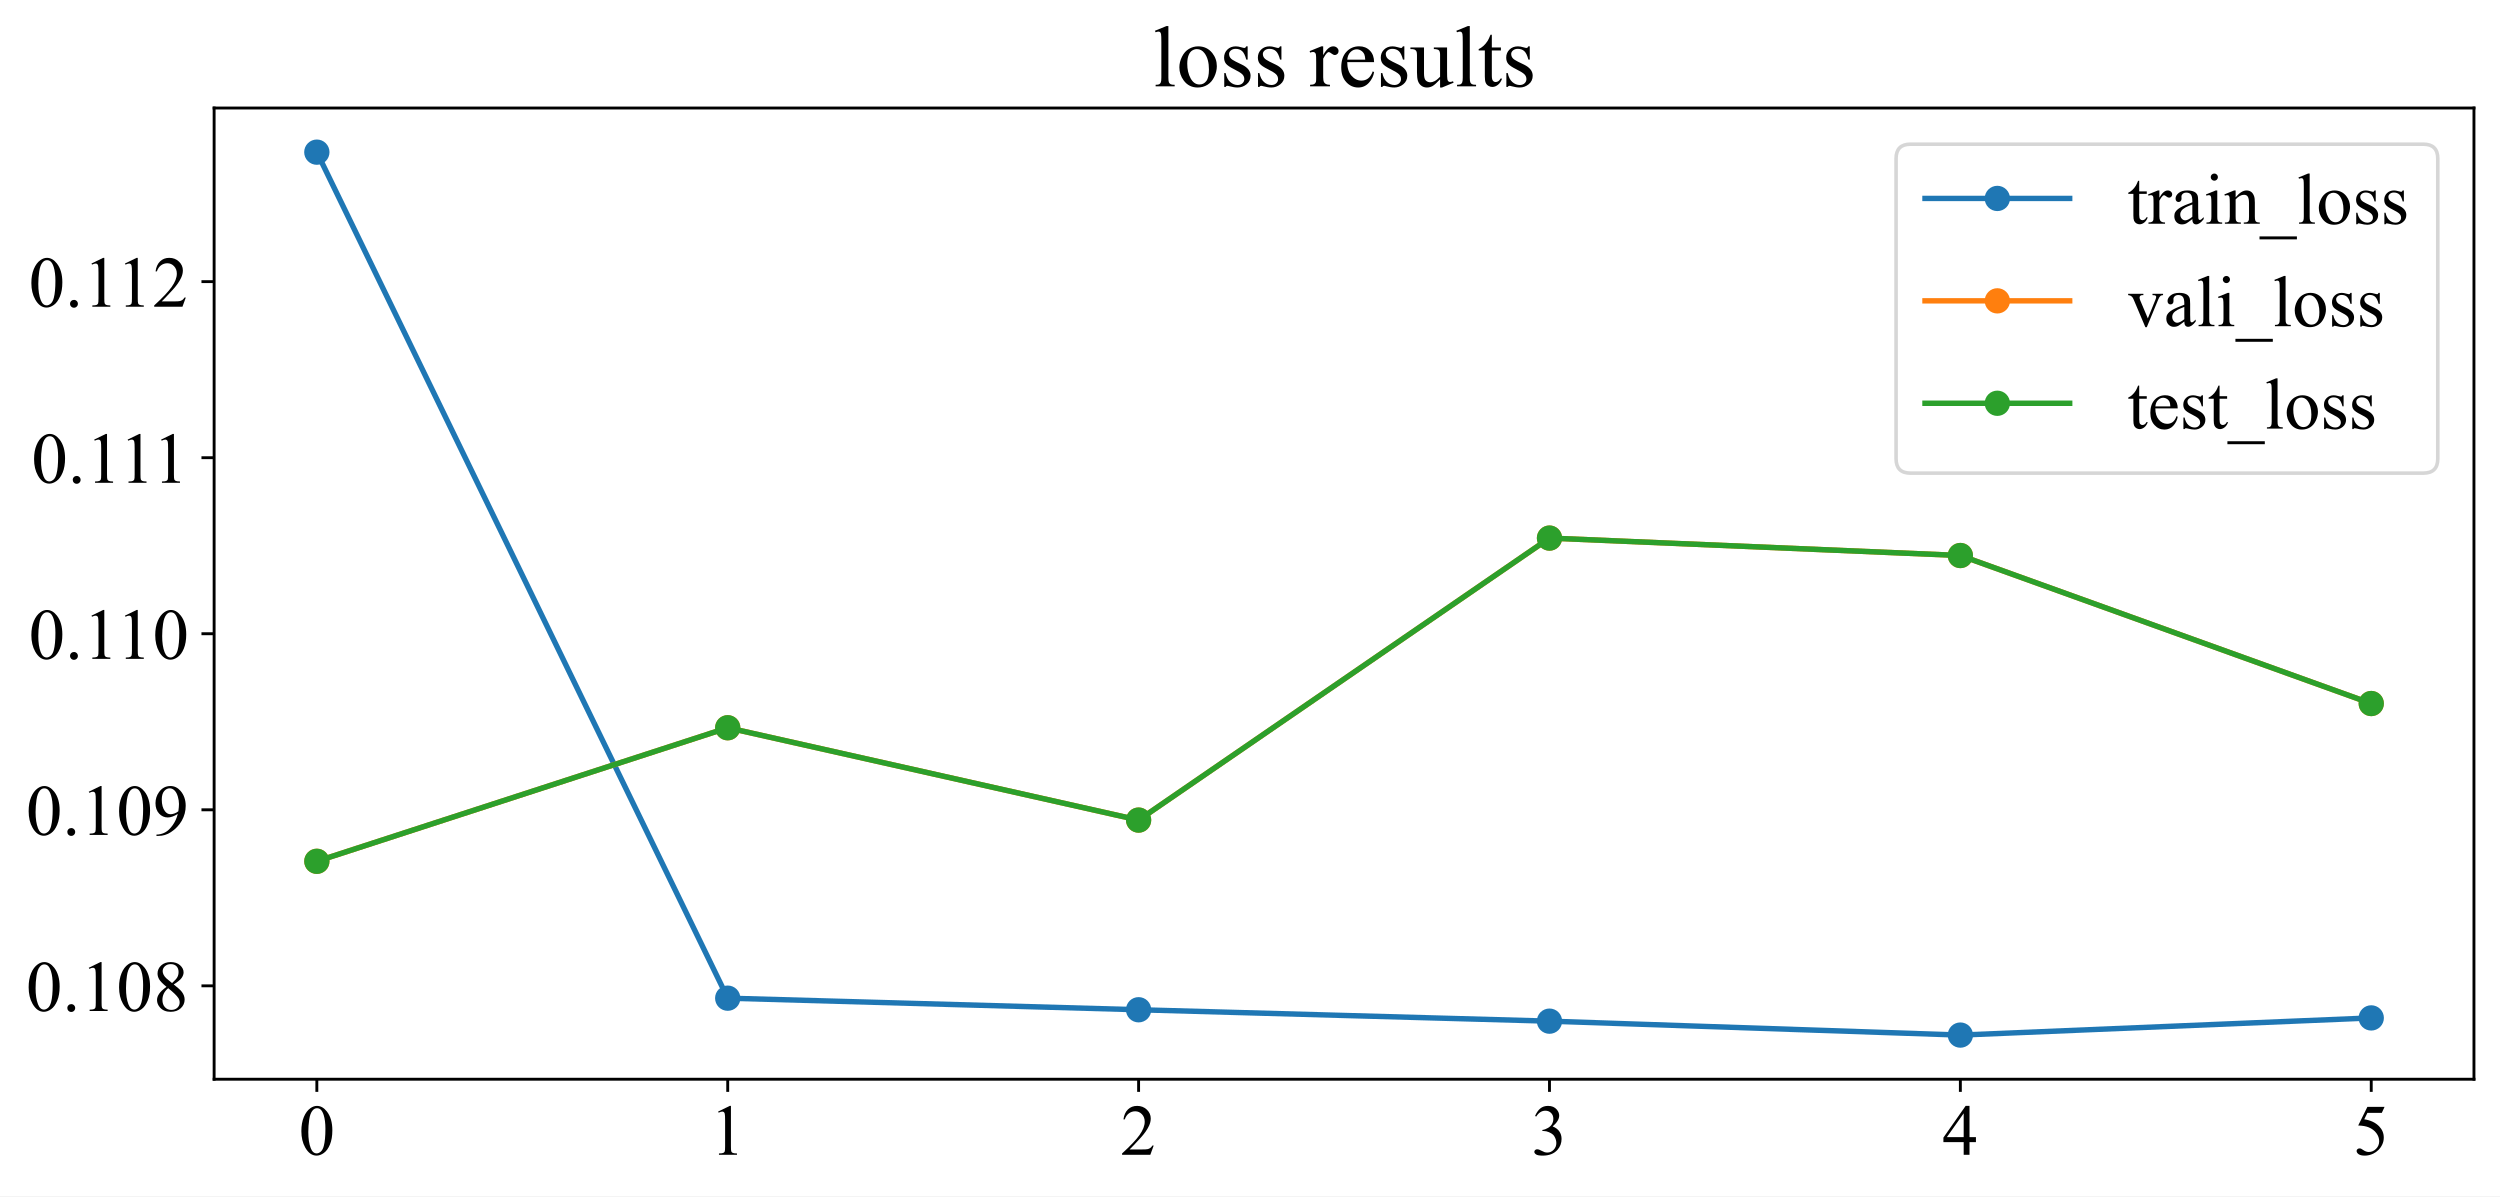
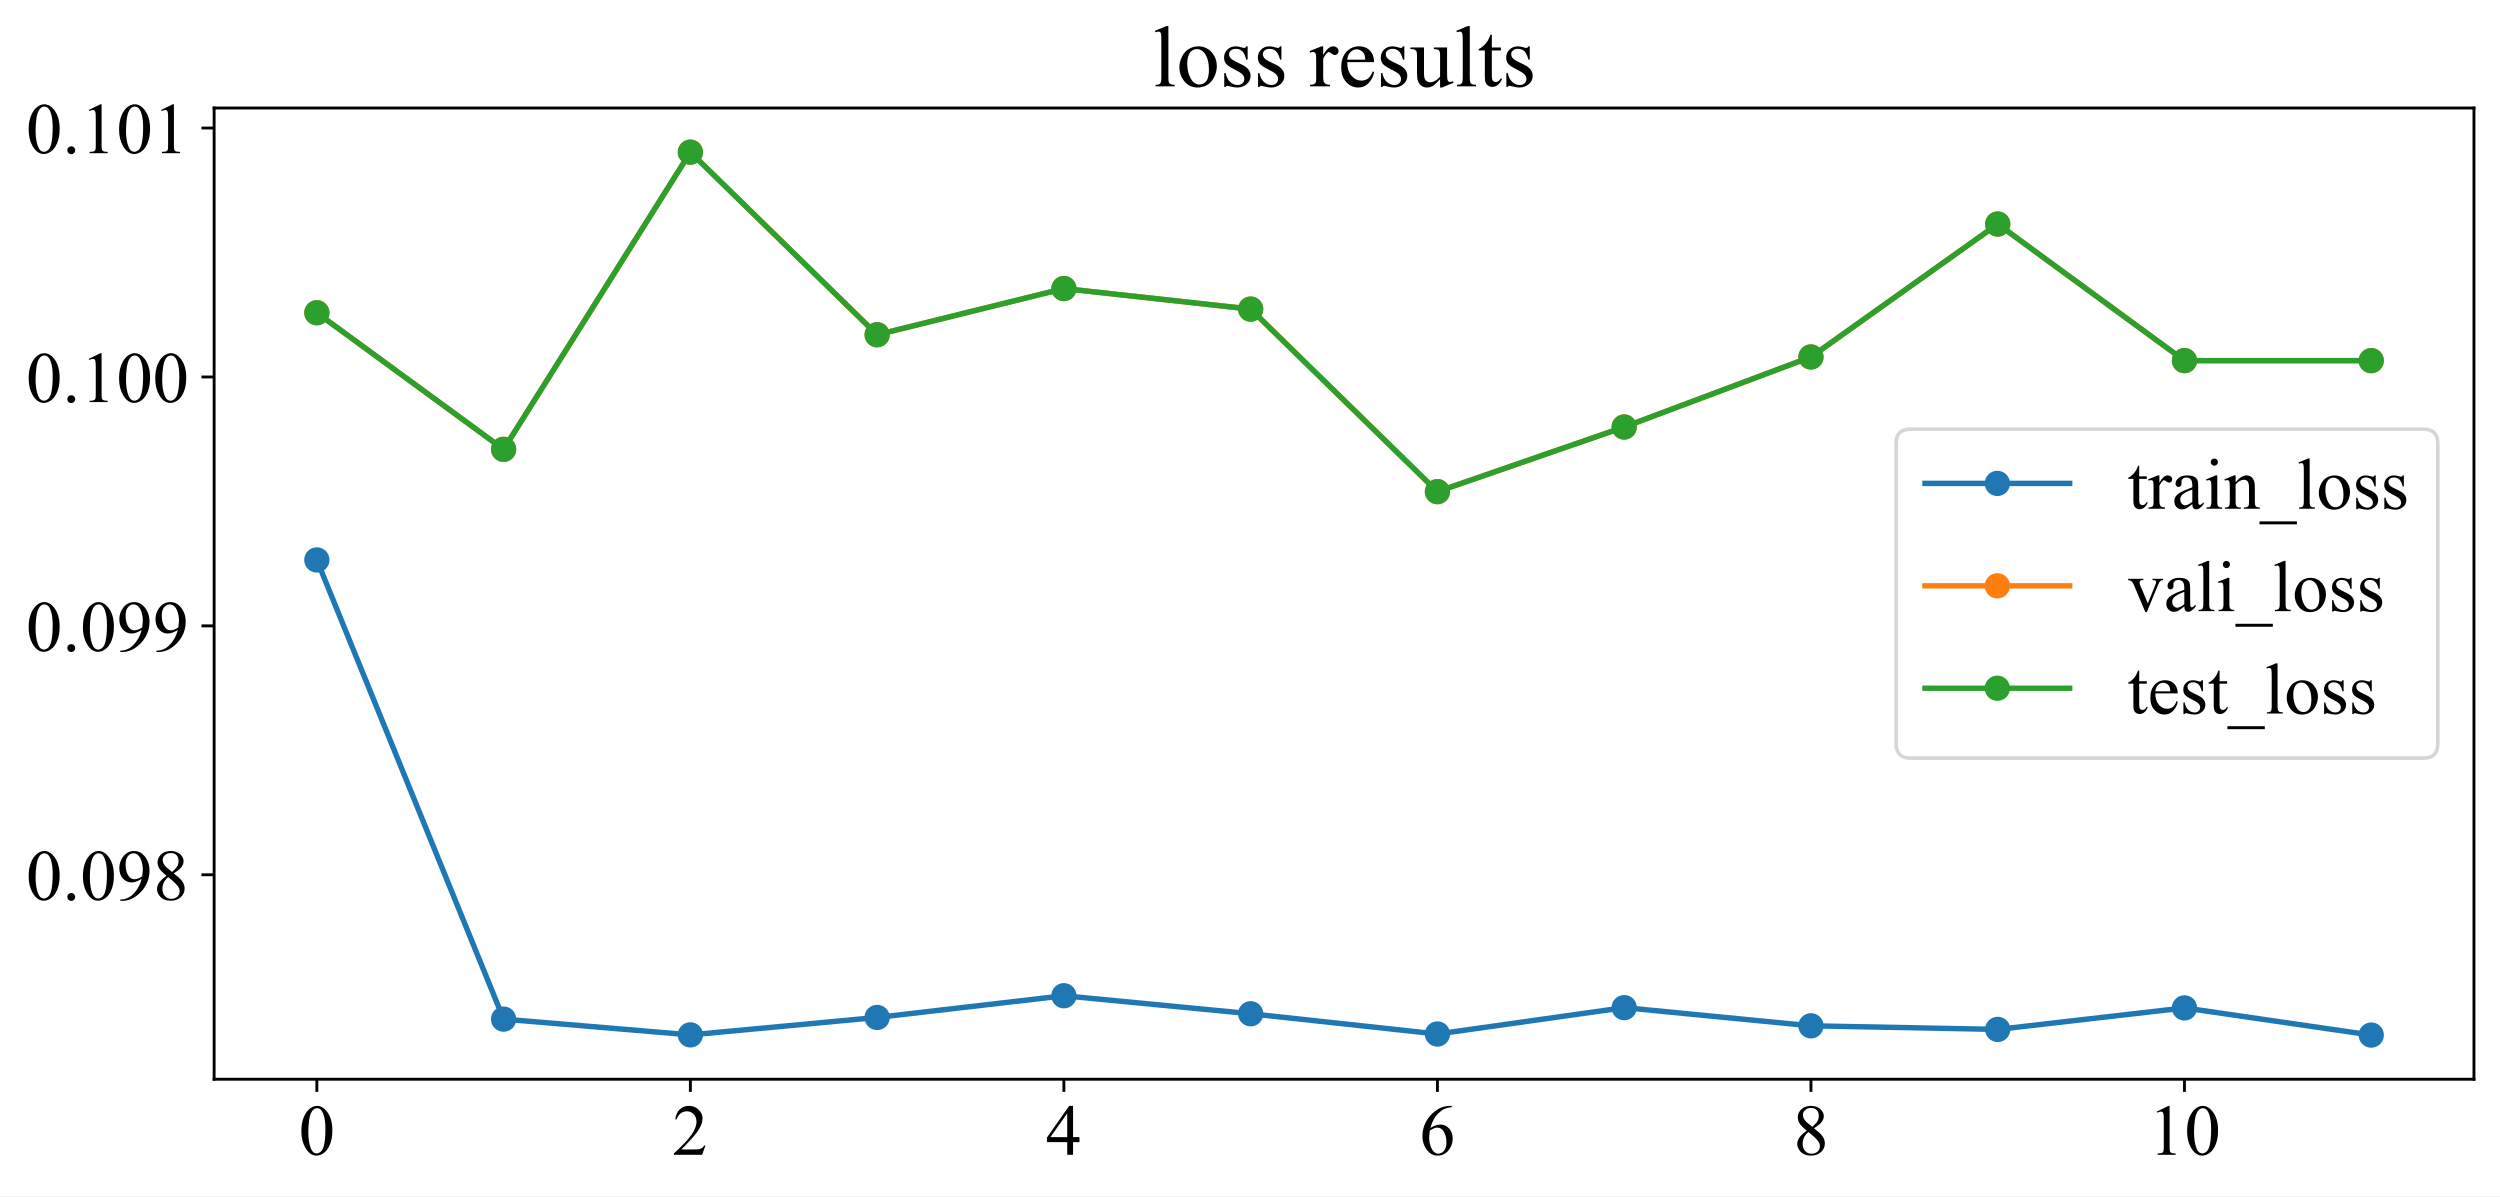
<svg xmlns="http://www.w3.org/2000/svg" xmlns:xlink="http://www.w3.org/1999/xlink" width="691.2pt" height="330.751pt" viewBox="0 0 691.2 330.751" version="1.1">
  <defs>
    <style type="text/css">*{stroke-linejoin: round; stroke-linecap: butt}</style>
  </defs>
  <g id="figure_1">
    <g id="patch_1">
      <path d="M 0 330.751  L 691.2 330.751  L 691.2 0  L 0 0  z " style="fill: #ffffff" />
    </g>
    <g id="axes_1">
      <g id="patch_2">
        <path d="M 59.2 298.385  L 684 298.385  L 684 29.865  L 59.2 29.865  z " style="fill: #ffffff" />
      </g>
      <g id="matplotlib.axis_1">
        <g id="xtick_1">
          <g id="line2d_1">
            <defs>
-               <path id="m9129298f33" d="M 0 0  L 0 3.5  " style="stroke: #000000; stroke-width: 0.8" />
+               <path id="m84cdb82692" d="M 0 0  L 0 3.5  " style="stroke: #000000; stroke-width: 0.8" />
            </defs>
            <g>
-               <use xlink:href="#m9129298f33" x="87.6" y="298.385" style="stroke: #000000; stroke-width: 0.8" />
+               <use xlink:href="#m84cdb82692" x="87.6" y="298.385" style="stroke: #000000; stroke-width: 0.8" />
            </g>
          </g>
          <g id="text_1">
            <g transform="translate(82.6 319.2725) scale(0.2 -0.2)">
              <defs>
                <path id="TimesNewRomanPSMT-30" d="M 231 2094  Q 231 2819 450 3342  Q 669 3866 1031 4122  Q 1313 4325 1613 4325  Q 2100 4325 2488 3828  Q 2972 3213 2972 2159  Q 2972 1422 2759 906  Q 2547 391 2217 158  Q 1888 -75 1581 -75  Q 975 -75 572 641  Q 231 1244 231 2094  z M 844 2016  Q 844 1141 1059 588  Q 1238 122 1591 122  Q 1759 122 1940 273  Q 2122 425 2216 781  Q 2359 1319 2359 2297  Q 2359 3022 2209 3506  Q 2097 3866 1919 4016  Q 1791 4119 1609 4119  Q 1397 4119 1231 3928  Q 1006 3669 925 3112  Q 844 2556 844 2016  z " transform="scale(0.015625)" />
              </defs>
              <use xlink:href="#TimesNewRomanPSMT-30" />
            </g>
          </g>
        </g>
        <g id="xtick_2">
          <g id="line2d_2">
            <g>
-               <use xlink:href="#m9129298f33" x="201.2" y="298.385" style="stroke: #000000; stroke-width: 0.8" />
+               <use xlink:href="#m84cdb82692" x="190.873" y="298.385" style="stroke: #000000; stroke-width: 0.8" />
            </g>
          </g>
          <g id="text_2">
-             <g transform="translate(196.2 319.2725) scale(0.2 -0.2)">
-               <defs>
-                 <path id="TimesNewRomanPSMT-31" d="M 750 3822  L 1781 4325  L 1884 4325  L 1884 747  Q 1884 391 1914 303  Q 1944 216 2037 169  Q 2131 122 2419 116  L 2419 0  L 825 0  L 825 116  Q 1125 122 1212 167  Q 1300 213 1334 289  Q 1369 366 1369 747  L 1369 3034  Q 1369 3497 1338 3628  Q 1316 3728 1258 3775  Q 1200 3822 1119 3822  Q 1003 3822 797 3725  L 750 3822  z " transform="scale(0.015625)" />
-               </defs>
-               <use xlink:href="#TimesNewRomanPSMT-31" />
+             <g transform="translate(185.8727 319.2725) scale(0.2 -0.2)">
+               <defs>
+                 <path id="TimesNewRomanPSMT-32" d="M 2934 816  L 2638 0  L 138 0  L 138 116  Q 1241 1122 1691 1759  Q 2141 2397 2141 2925  Q 2141 3328 1894 3587  Q 1647 3847 1303 3847  Q 991 3847 742 3664  Q 494 3481 375 3128  L 259 3128  Q 338 3706 661 4015  Q 984 4325 1469 4325  Q 1984 4325 2329 3994  Q 2675 3663 2675 3213  Q 2675 2891 2525 2569  Q 2294 2063 1775 1497  Q 997 647 803 472  L 1909 472  Q 2247 472 2383 497  Q 2519 522 2628 598  Q 2738 675 2819 816  L 2934 816  z " transform="scale(0.015625)" />
+               </defs>
+               <use xlink:href="#TimesNewRomanPSMT-32" />
            </g>
          </g>
        </g>
        <g id="xtick_3">
          <g id="line2d_3">
            <g>
-               <use xlink:href="#m9129298f33" x="314.8" y="298.385" style="stroke: #000000; stroke-width: 0.8" />
+               <use xlink:href="#m84cdb82692" x="294.145" y="298.385" style="stroke: #000000; stroke-width: 0.8" />
            </g>
          </g>
          <g id="text_3">
-             <g transform="translate(309.8 319.2725) scale(0.2 -0.2)">
-               <defs>
-                 <path id="TimesNewRomanPSMT-32" d="M 2934 816  L 2638 0  L 138 0  L 138 116  Q 1241 1122 1691 1759  Q 2141 2397 2141 2925  Q 2141 3328 1894 3587  Q 1647 3847 1303 3847  Q 991 3847 742 3664  Q 494 3481 375 3128  L 259 3128  Q 338 3706 661 4015  Q 984 4325 1469 4325  Q 1984 4325 2329 3994  Q 2675 3663 2675 3213  Q 2675 2891 2525 2569  Q 2294 2063 1775 1497  Q 997 647 803 472  L 1909 472  Q 2247 472 2383 497  Q 2519 522 2628 598  Q 2738 675 2819 816  L 2934 816  z " transform="scale(0.015625)" />
-               </defs>
-               <use xlink:href="#TimesNewRomanPSMT-32" />
+             <g transform="translate(289.1455 319.2725) scale(0.2 -0.2)">
+               <defs>
+                 <path id="TimesNewRomanPSMT-34" d="M 2978 1563  L 2978 1119  L 2409 1119  L 2409 0  L 1894 0  L 1894 1119  L 100 1119  L 100 1519  L 2066 4325  L 2409 4325  L 2409 1563  L 2978 1563  z M 1894 1563  L 1894 3666  L 406 1563  L 1894 1563  z " transform="scale(0.015625)" />
+               </defs>
+               <use xlink:href="#TimesNewRomanPSMT-34" />
            </g>
          </g>
        </g>
        <g id="xtick_4">
          <g id="line2d_4">
            <g>
-               <use xlink:href="#m9129298f33" x="428.4" y="298.385" style="stroke: #000000; stroke-width: 0.8" />
+               <use xlink:href="#m84cdb82692" x="397.418" y="298.385" style="stroke: #000000; stroke-width: 0.8" />
            </g>
          </g>
          <g id="text_4">
-             <g transform="translate(423.4 319.2725) scale(0.2 -0.2)">
-               <defs>
-                 <path id="TimesNewRomanPSMT-33" d="M 325 3431  Q 506 3859 782 4092  Q 1059 4325 1472 4325  Q 1981 4325 2253 3994  Q 2459 3747 2459 3466  Q 2459 3003 1878 2509  Q 2269 2356 2469 2072  Q 2669 1788 2669 1403  Q 2669 853 2319 450  Q 1863 -75 997 -75  Q 569 -75 414 31  Q 259 138 259 259  Q 259 350 332 419  Q 406 488 509 488  Q 588 488 669 463  Q 722 447 909 348  Q 1097 250 1169 231  Q 1284 197 1416 197  Q 1734 197 1970 444  Q 2206 691 2206 1028  Q 2206 1275 2097 1509  Q 2016 1684 1919 1775  Q 1784 1900 1550 2001  Q 1316 2103 1072 2103  L 972 2103  L 972 2197  Q 1219 2228 1467 2375  Q 1716 2522 1828 2728  Q 1941 2934 1941 3181  Q 1941 3503 1739 3701  Q 1538 3900 1238 3900  Q 753 3900 428 3381  L 325 3431  z " transform="scale(0.015625)" />
-               </defs>
-               <use xlink:href="#TimesNewRomanPSMT-33" />
+             <g transform="translate(392.4182 319.2725) scale(0.2 -0.2)">
+               <defs>
+                 <path id="TimesNewRomanPSMT-36" d="M 2869 4325  L 2869 4209  Q 2456 4169 2195 4045  Q 1934 3922 1679 3669  Q 1425 3416 1258 3105  Q 1091 2794 978 2366  Q 1428 2675 1881 2675  Q 2316 2675 2634 2325  Q 2953 1975 2953 1425  Q 2953 894 2631 456  Q 2244 -75 1606 -75  Q 1172 -75 869 213  Q 275 772 275 1663  Q 275 2231 503 2743  Q 731 3256 1154 3653  Q 1578 4050 1965 4187  Q 2353 4325 2688 4325  L 2869 4325  z M 925 2138  Q 869 1716 869 1456  Q 869 1156 980 804  Q 1091 453 1309 247  Q 1469 100 1697 100  Q 1969 100 2183 356  Q 2397 613 2397 1088  Q 2397 1622 2184 2012  Q 1972 2403 1581 2403  Q 1463 2403 1327 2353  Q 1191 2303 925 2138  z " transform="scale(0.015625)" />
+               </defs>
+               <use xlink:href="#TimesNewRomanPSMT-36" />
            </g>
          </g>
        </g>
        <g id="xtick_5">
          <g id="line2d_5">
            <g>
-               <use xlink:href="#m9129298f33" x="542" y="298.385" style="stroke: #000000; stroke-width: 0.8" />
+               <use xlink:href="#m84cdb82692" x="500.691" y="298.385" style="stroke: #000000; stroke-width: 0.8" />
            </g>
          </g>
          <g id="text_5">
-             <g transform="translate(537 319.2725) scale(0.2 -0.2)">
-               <defs>
-                 <path id="TimesNewRomanPSMT-34" d="M 2978 1563  L 2978 1119  L 2409 1119  L 2409 0  L 1894 0  L 1894 1119  L 100 1119  L 100 1519  L 2066 4325  L 2409 4325  L 2409 1563  L 2978 1563  z M 1894 1563  L 1894 3666  L 406 1563  L 1894 1563  z " transform="scale(0.015625)" />
-               </defs>
-               <use xlink:href="#TimesNewRomanPSMT-34" />
+             <g transform="translate(495.6909 319.2725) scale(0.2 -0.2)">
+               <defs>
+                 <path id="TimesNewRomanPSMT-38" d="M 1228 2134  Q 725 2547 579 2797  Q 434 3047 434 3316  Q 434 3728 753 4026  Q 1072 4325 1600 4325  Q 2113 4325 2425 4047  Q 2738 3769 2738 3413  Q 2738 3175 2569 2928  Q 2400 2681 1866 2347  Q 2416 1922 2594 1678  Q 2831 1359 2831 1006  Q 2831 559 2490 242  Q 2150 -75 1597 -75  Q 994 -75 656 303  Q 388 606 388 966  Q 388 1247 577 1523  Q 766 1800 1228 2134  z M 1719 2469  Q 2094 2806 2194 3001  Q 2294 3197 2294 3444  Q 2294 3772 2109 3958  Q 1925 4144 1606 4144  Q 1288 4144 1088 3959  Q 888 3775 888 3528  Q 888 3366 970 3203  Q 1053 3041 1206 2894  L 1719 2469  z M 1375 2016  Q 1116 1797 991 1539  Q 866 1281 866 981  Q 866 578 1086 336  Q 1306 94 1647 94  Q 1984 94 2187 284  Q 2391 475 2391 747  Q 2391 972 2272 1150  Q 2050 1481 1375 2016  z " transform="scale(0.015625)" />
+               </defs>
+               <use xlink:href="#TimesNewRomanPSMT-38" />
            </g>
          </g>
        </g>
        <g id="xtick_6">
          <g id="line2d_6">
            <g>
-               <use xlink:href="#m9129298f33" x="655.6" y="298.385" style="stroke: #000000; stroke-width: 0.8" />
+               <use xlink:href="#m84cdb82692" x="603.964" y="298.385" style="stroke: #000000; stroke-width: 0.8" />
            </g>
          </g>
          <g id="text_6">
-             <g transform="translate(650.6 319.2725) scale(0.2 -0.2)">
-               <defs>
-                 <path id="TimesNewRomanPSMT-35" d="M 2778 4238  L 2534 3706  L 1259 3706  L 981 3138  Q 1809 3016 2294 2522  Q 2709 2097 2709 1522  Q 2709 1188 2573 903  Q 2438 619 2231 419  Q 2025 219 1772 97  Q 1413 -75 1034 -75  Q 653 -75 479 54  Q 306 184 306 341  Q 306 428 378 495  Q 450 563 559 563  Q 641 563 702 538  Q 763 513 909 409  Q 1144 247 1384 247  Q 1750 247 2026 523  Q 2303 800 2303 1197  Q 2303 1581 2056 1914  Q 1809 2247 1375 2428  Q 1034 2569 447 2591  L 1259 4238  L 2778 4238  z " transform="scale(0.015625)" />
-               </defs>
-               <use xlink:href="#TimesNewRomanPSMT-35" />
+             <g transform="translate(593.9636 319.2725) scale(0.2 -0.2)">
+               <defs>
+                 <path id="TimesNewRomanPSMT-31" d="M 750 3822  L 1781 4325  L 1884 4325  L 1884 747  Q 1884 391 1914 303  Q 1944 216 2037 169  Q 2131 122 2419 116  L 2419 0  L 825 0  L 825 116  Q 1125 122 1212 167  Q 1300 213 1334 289  Q 1369 366 1369 747  L 1369 3034  Q 1369 3497 1338 3628  Q 1316 3728 1258 3775  Q 1200 3822 1119 3822  Q 1003 3822 797 3725  L 750 3822  z " transform="scale(0.015625)" />
+               </defs>
+               <use xlink:href="#TimesNewRomanPSMT-31" />
+               <use xlink:href="#TimesNewRomanPSMT-30" x="50" />
            </g>
          </g>
        </g>
      </g>
      <g id="matplotlib.axis_2">
        <g id="ytick_1">
          <g id="line2d_7">
            <defs>
-               <path id="m30f2738681" d="M 0 0  L -3.5 0  " style="stroke: #000000; stroke-width: 0.8" />
+               <path id="macc5148a91" d="M 0 0  L -3.5 0  " style="stroke: #000000; stroke-width: 0.8" />
            </defs>
            <g>
-               <use xlink:href="#m30f2738681" x="59.2" y="272.568" style="stroke: #000000; stroke-width: 0.8" />
+               <use xlink:href="#macc5148a91" x="59.2" y="241.856" style="stroke: #000000; stroke-width: 0.8" />
            </g>
          </g>
          <g id="text_7">
-             <g transform="translate(7.2 279.5122) scale(0.2 -0.2)">
+             <g transform="translate(7.2 248.8) scale(0.2 -0.2)">
              <defs>
                <path id="TimesNewRomanPSMT-2e" d="M 800 606  Q 947 606 1047 504  Q 1147 403 1147 259  Q 1147 116 1045 14  Q 944 -88 800 -88  Q 656 -88 554 14  Q 453 116 453 259  Q 453 406 554 506  Q 656 606 800 606  z " transform="scale(0.015625)" />
-                 <path id="TimesNewRomanPSMT-38" d="M 1228 2134  Q 725 2547 579 2797  Q 434 3047 434 3316  Q 434 3728 753 4026  Q 1072 4325 1600 4325  Q 2113 4325 2425 4047  Q 2738 3769 2738 3413  Q 2738 3175 2569 2928  Q 2400 2681 1866 2347  Q 2416 1922 2594 1678  Q 2831 1359 2831 1006  Q 2831 559 2490 242  Q 2150 -75 1597 -75  Q 994 -75 656 303  Q 388 606 388 966  Q 388 1247 577 1523  Q 766 1800 1228 2134  z M 1719 2469  Q 2094 2806 2194 3001  Q 2294 3197 2294 3444  Q 2294 3772 2109 3958  Q 1925 4144 1606 4144  Q 1288 4144 1088 3959  Q 888 3775 888 3528  Q 888 3366 970 3203  Q 1053 3041 1206 2894  L 1719 2469  z M 1375 2016  Q 1116 1797 991 1539  Q 866 1281 866 981  Q 866 578 1086 336  Q 1306 94 1647 94  Q 1984 94 2187 284  Q 2391 475 2391 747  Q 2391 972 2272 1150  Q 2050 1481 1375 2016  z " transform="scale(0.015625)" />
-               </defs>
+                 <path id="TimesNewRomanPSMT-39" d="M 338 -88  L 338 28  Q 744 34 1094 217  Q 1444 400 1770 856  Q 2097 1313 2225 1859  Q 1734 1544 1338 1544  Q 891 1544 572 1889  Q 253 2234 253 2806  Q 253 3363 572 3797  Q 956 4325 1575 4325  Q 2097 4325 2469 3894  Q 2925 3359 2925 2575  Q 2925 1869 2578 1258  Q 2231 647 1613 244  Q 1109 -88 516 -88  L 338 -88  z M 2275 2091  Q 2331 2497 2331 2741  Q 2331 3044 2228 3395  Q 2125 3747 1936 3934  Q 1747 4122 1506 4122  Q 1228 4122 1018 3872  Q 809 3622 809 3128  Q 809 2469 1088 2097  Q 1291 1828 1588 1828  Q 1731 1828 1928 1897  Q 2125 1966 2275 2091  z " transform="scale(0.015625)" />
+               </defs>
+               <use xlink:href="#TimesNewRomanPSMT-30" />
+               <use xlink:href="#TimesNewRomanPSMT-2e" x="50" />
+               <use xlink:href="#TimesNewRomanPSMT-30" x="75" />
+               <use xlink:href="#TimesNewRomanPSMT-39" x="125" />
+               <use xlink:href="#TimesNewRomanPSMT-38" x="175" />
+             </g>
+           </g>
+         </g>
+         <g id="ytick_2">
+           <g id="line2d_8">
+             <g>
+               <use xlink:href="#macc5148a91" x="59.2" y="173.039" style="stroke: #000000; stroke-width: 0.8" />
+             </g>
+           </g>
+           <g id="text_8">
+             <g transform="translate(7.2 179.9826) scale(0.2 -0.2)">
+               <use xlink:href="#TimesNewRomanPSMT-30" />
+               <use xlink:href="#TimesNewRomanPSMT-2e" x="50" />
+               <use xlink:href="#TimesNewRomanPSMT-30" x="75" />
+               <use xlink:href="#TimesNewRomanPSMT-39" x="125" />
+               <use xlink:href="#TimesNewRomanPSMT-39" x="175" />
+             </g>
+           </g>
+         </g>
+         <g id="ytick_3">
+           <g id="line2d_9">
+             <g>
+               <use xlink:href="#macc5148a91" x="59.2" y="104.222" style="stroke: #000000; stroke-width: 0.8" />
+             </g>
+           </g>
+           <g id="text_9">
+             <g transform="translate(7.2 111.1653) scale(0.2 -0.2)">
              <use xlink:href="#TimesNewRomanPSMT-30" />
              <use xlink:href="#TimesNewRomanPSMT-2e" x="50" />
              <use xlink:href="#TimesNewRomanPSMT-31" x="75" />
              <use xlink:href="#TimesNewRomanPSMT-30" x="125" />
-               <use xlink:href="#TimesNewRomanPSMT-38" x="175" />
-             </g>
-           </g>
-         </g>
-         <g id="ytick_2">
-           <g id="line2d_8">
-             <g>
-               <use xlink:href="#m30f2738681" x="59.2" y="223.892" style="stroke: #000000; stroke-width: 0.8" />
-             </g>
-           </g>
-           <g id="text_8">
-             <g transform="translate(7.2 230.8356) scale(0.2 -0.2)">
-               <defs>
-                 <path id="TimesNewRomanPSMT-39" d="M 338 -88  L 338 28  Q 744 34 1094 217  Q 1444 400 1770 856  Q 2097 1313 2225 1859  Q 1734 1544 1338 1544  Q 891 1544 572 1889  Q 253 2234 253 2806  Q 253 3363 572 3797  Q 956 4325 1575 4325  Q 2097 4325 2469 3894  Q 2925 3359 2925 2575  Q 2925 1869 2578 1258  Q 2231 647 1613 244  Q 1109 -88 516 -88  L 338 -88  z M 2275 2091  Q 2331 2497 2331 2741  Q 2331 3044 2228 3395  Q 2125 3747 1936 3934  Q 1747 4122 1506 4122  Q 1228 4122 1018 3872  Q 809 3622 809 3128  Q 809 2469 1088 2097  Q 1291 1828 1588 1828  Q 1731 1828 1928 1897  Q 2125 1966 2275 2091  z " transform="scale(0.015625)" />
-               </defs>
+               <use xlink:href="#TimesNewRomanPSMT-30" x="175" />
+             </g>
+           </g>
+         </g>
+         <g id="ytick_4">
+           <g id="line2d_10">
+             <g>
+               <use xlink:href="#macc5148a91" x="59.2" y="35.404" style="stroke: #000000; stroke-width: 0.8" />
+             </g>
+           </g>
+           <g id="text_10">
+             <g transform="translate(7.2 42.34794) scale(0.2 -0.2)">
              <use xlink:href="#TimesNewRomanPSMT-30" />
              <use xlink:href="#TimesNewRomanPSMT-2e" x="50" />
              <use xlink:href="#TimesNewRomanPSMT-31" x="75" />
              <use xlink:href="#TimesNewRomanPSMT-30" x="125" />
-               <use xlink:href="#TimesNewRomanPSMT-39" x="175" />
-             </g>
-           </g>
-         </g>
-         <g id="ytick_3">
-           <g id="line2d_9">
-             <g>
-               <use xlink:href="#m30f2738681" x="59.2" y="175.215" style="stroke: #000000; stroke-width: 0.8" />
-             </g>
-           </g>
-           <g id="text_9">
-             <g transform="translate(7.95 182.159) scale(0.2 -0.2)">
-               <use xlink:href="#TimesNewRomanPSMT-30" />
-               <use xlink:href="#TimesNewRomanPSMT-2e" x="50" />
-               <use xlink:href="#TimesNewRomanPSMT-31" x="75" />
-               <use xlink:href="#TimesNewRomanPSMT-31" x="121.25" />
-               <use xlink:href="#TimesNewRomanPSMT-30" x="171.25" />
-             </g>
-           </g>
-         </g>
-         <g id="ytick_4">
-           <g id="line2d_10">
-             <g>
-               <use xlink:href="#m30f2738681" x="59.2" y="126.539" style="stroke: #000000; stroke-width: 0.8" />
-             </g>
-           </g>
-           <g id="text_10">
-             <g transform="translate(8.7 133.4824) scale(0.2 -0.2)">
-               <use xlink:href="#TimesNewRomanPSMT-30" />
-               <use xlink:href="#TimesNewRomanPSMT-2e" x="50" />
-               <use xlink:href="#TimesNewRomanPSMT-31" x="75" />
-               <use xlink:href="#TimesNewRomanPSMT-31" x="121.25" />
-               <use xlink:href="#TimesNewRomanPSMT-31" x="167.5" />
-             </g>
-           </g>
-         </g>
-         <g id="ytick_5">
-           <g id="line2d_11">
-             <g>
-               <use xlink:href="#m30f2738681" x="59.2" y="77.862" style="stroke: #000000; stroke-width: 0.8" />
-             </g>
-           </g>
-           <g id="text_11">
-             <g transform="translate(7.95 84.80579) scale(0.2 -0.2)">
-               <use xlink:href="#TimesNewRomanPSMT-30" />
-               <use xlink:href="#TimesNewRomanPSMT-2e" x="50" />
-               <use xlink:href="#TimesNewRomanPSMT-31" x="75" />
-               <use xlink:href="#TimesNewRomanPSMT-31" x="121.25" />
-               <use xlink:href="#TimesNewRomanPSMT-32" x="171.25" />
-             </g>
-           </g>
+               <use xlink:href="#TimesNewRomanPSMT-31" x="175" />
+             </g>
+           </g>
+         </g>
+       </g>
+       <g id="line2d_11">
+         <path d="M 87.6 154.812  L 139.236 281.767  L 190.873 286.125  L 242.509 281.304  L 294.145 275.305  L 345.782 280.285  L 397.418 285.886  L 449.055 278.593  L 500.691 283.616  L 552.327 284.61  L 603.964 278.666  L 655.6 286.18  " clip-path="url(#pff3f1daa1e)" style="fill: none; stroke: #1f77b4; stroke-width: 1.5; stroke-linecap: square" />
+         <defs>
+           <path id="m19d8ef3347" d="M 0 3  C 0.796 3 1.559 2.684 2.121 2.121  C 2.684 1.559 3 0.796 3 0  C 3 -0.796 2.684 -1.559 2.121 -2.121  C 1.559 -2.684 0.796 -3 0 -3  C -0.796 -3 -1.559 -2.684 -2.121 -2.121  C -2.684 -1.559 -3 -0.796 -3 0  C -3 0.796 -2.684 1.559 -2.121 2.121  C -1.559 2.684 -0.796 3 0 3  z " style="stroke: #1f77b4" />
+         </defs>
+         <g clip-path="url(#pff3f1daa1e)">
+           <use xlink:href="#m19d8ef3347" x="87.6" y="154.812" style="fill: #1f77b4; stroke: #1f77b4" />
+           <use xlink:href="#m19d8ef3347" x="139.236" y="281.767" style="fill: #1f77b4; stroke: #1f77b4" />
+           <use xlink:href="#m19d8ef3347" x="190.873" y="286.125" style="fill: #1f77b4; stroke: #1f77b4" />
+           <use xlink:href="#m19d8ef3347" x="242.509" y="281.304" style="fill: #1f77b4; stroke: #1f77b4" />
+           <use xlink:href="#m19d8ef3347" x="294.145" y="275.305" style="fill: #1f77b4; stroke: #1f77b4" />
+           <use xlink:href="#m19d8ef3347" x="345.782" y="280.285" style="fill: #1f77b4; stroke: #1f77b4" />
+           <use xlink:href="#m19d8ef3347" x="397.418" y="285.886" style="fill: #1f77b4; stroke: #1f77b4" />
+           <use xlink:href="#m19d8ef3347" x="449.055" y="278.593" style="fill: #1f77b4; stroke: #1f77b4" />
+           <use xlink:href="#m19d8ef3347" x="500.691" y="283.616" style="fill: #1f77b4; stroke: #1f77b4" />
+           <use xlink:href="#m19d8ef3347" x="552.327" y="284.61" style="fill: #1f77b4; stroke: #1f77b4" />
+           <use xlink:href="#m19d8ef3347" x="603.964" y="278.666" style="fill: #1f77b4; stroke: #1f77b4" />
+           <use xlink:href="#m19d8ef3347" x="655.6" y="286.18" style="fill: #1f77b4; stroke: #1f77b4" />
        </g>
      </g>
      <g id="line2d_12">
-         <path d="M 87.6 42.07  L 201.2 275.977  L 314.8 279.178  L 428.4 282.332  L 542 286.18  L 655.6 281.434  " clip-path="url(#p7b603e21c9)" style="fill: none; stroke: #1f77b4; stroke-width: 1.5; stroke-linecap: square" />
+         <path d="M 87.6 86.471  L 139.236 124.231  L 190.873 42.07  L 242.509 92.548  L 294.145 79.783  L 345.782 85.465  L 397.418 135.932  L 449.055 118.058  L 500.691 98.692  L 552.327 61.941  L 603.964 99.706  L 655.6 99.708  " clip-path="url(#pff3f1daa1e)" style="fill: none; stroke: #ff7f0e; stroke-width: 1.5; stroke-linecap: square" />
        <defs>
-           <path id="m2d1b423f29" d="M 0 3  C 0.796 3 1.559 2.684 2.121 2.121  C 2.684 1.559 3 0.796 3 0  C 3 -0.796 2.684 -1.559 2.121 -2.121  C 1.559 -2.684 0.796 -3 0 -3  C -0.796 -3 -1.559 -2.684 -2.121 -2.121  C -2.684 -1.559 -3 -0.796 -3 0  C -3 0.796 -2.684 1.559 -2.121 2.121  C -1.559 2.684 -0.796 3 0 3  z " style="stroke: #1f77b4" />
+           <path id="m8e2c29d7b1" d="M 0 3  C 0.796 3 1.559 2.684 2.121 2.121  C 2.684 1.559 3 0.796 3 0  C 3 -0.796 2.684 -1.559 2.121 -2.121  C 1.559 -2.684 0.796 -3 0 -3  C -0.796 -3 -1.559 -2.684 -2.121 -2.121  C -2.684 -1.559 -3 -0.796 -3 0  C -3 0.796 -2.684 1.559 -2.121 2.121  C -1.559 2.684 -0.796 3 0 3  z " style="stroke: #ff7f0e" />
        </defs>
-         <g clip-path="url(#p7b603e21c9)">
-           <use xlink:href="#m2d1b423f29" x="87.6" y="42.07" style="fill: #1f77b4; stroke: #1f77b4" />
-           <use xlink:href="#m2d1b423f29" x="201.2" y="275.977" style="fill: #1f77b4; stroke: #1f77b4" />
-           <use xlink:href="#m2d1b423f29" x="314.8" y="279.178" style="fill: #1f77b4; stroke: #1f77b4" />
-           <use xlink:href="#m2d1b423f29" x="428.4" y="282.332" style="fill: #1f77b4; stroke: #1f77b4" />
-           <use xlink:href="#m2d1b423f29" x="542" y="286.18" style="fill: #1f77b4; stroke: #1f77b4" />
-           <use xlink:href="#m2d1b423f29" x="655.6" y="281.434" style="fill: #1f77b4; stroke: #1f77b4" />
+         <g clip-path="url(#pff3f1daa1e)">
+           <use xlink:href="#m8e2c29d7b1" x="87.6" y="86.471" style="fill: #ff7f0e; stroke: #ff7f0e" />
+           <use xlink:href="#m8e2c29d7b1" x="139.236" y="124.231" style="fill: #ff7f0e; stroke: #ff7f0e" />
+           <use xlink:href="#m8e2c29d7b1" x="190.873" y="42.07" style="fill: #ff7f0e; stroke: #ff7f0e" />
+           <use xlink:href="#m8e2c29d7b1" x="242.509" y="92.548" style="fill: #ff7f0e; stroke: #ff7f0e" />
+           <use xlink:href="#m8e2c29d7b1" x="294.145" y="79.783" style="fill: #ff7f0e; stroke: #ff7f0e" />
+           <use xlink:href="#m8e2c29d7b1" x="345.782" y="85.465" style="fill: #ff7f0e; stroke: #ff7f0e" />
+           <use xlink:href="#m8e2c29d7b1" x="397.418" y="135.932" style="fill: #ff7f0e; stroke: #ff7f0e" />
+           <use xlink:href="#m8e2c29d7b1" x="449.055" y="118.058" style="fill: #ff7f0e; stroke: #ff7f0e" />
+           <use xlink:href="#m8e2c29d7b1" x="500.691" y="98.692" style="fill: #ff7f0e; stroke: #ff7f0e" />
+           <use xlink:href="#m8e2c29d7b1" x="552.327" y="61.941" style="fill: #ff7f0e; stroke: #ff7f0e" />
+           <use xlink:href="#m8e2c29d7b1" x="603.964" y="99.706" style="fill: #ff7f0e; stroke: #ff7f0e" />
+           <use xlink:href="#m8e2c29d7b1" x="655.6" y="99.708" style="fill: #ff7f0e; stroke: #ff7f0e" />
        </g>
      </g>
      <g id="line2d_13">
-         <path d="M 87.6 238.133  L 201.2 201.208  L 314.8 226.739  L 428.4 148.771  L 542 153.59  L 655.6 194.512  " clip-path="url(#p7b603e21c9)" style="fill: none; stroke: #ff7f0e; stroke-width: 1.5; stroke-linecap: square" />
+         <path d="M 87.6 86.471  L 139.236 124.231  L 190.873 42.07  L 242.509 92.548  L 294.145 79.783  L 345.782 85.465  L 397.418 135.932  L 449.055 118.058  L 500.691 98.692  L 552.327 61.941  L 603.964 99.706  L 655.6 99.708  " clip-path="url(#pff3f1daa1e)" style="fill: none; stroke: #2ca02c; stroke-width: 1.5; stroke-linecap: square" />
        <defs>
-           <path id="me8966ba12e" d="M 0 3  C 0.796 3 1.559 2.684 2.121 2.121  C 2.684 1.559 3 0.796 3 0  C 3 -0.796 2.684 -1.559 2.121 -2.121  C 1.559 -2.684 0.796 -3 0 -3  C -0.796 -3 -1.559 -2.684 -2.121 -2.121  C -2.684 -1.559 -3 -0.796 -3 0  C -3 0.796 -2.684 1.559 -2.121 2.121  C -1.559 2.684 -0.796 3 0 3  z " style="stroke: #ff7f0e" />
+           <path id="m3a42135674" d="M 0 3  C 0.796 3 1.559 2.684 2.121 2.121  C 2.684 1.559 3 0.796 3 0  C 3 -0.796 2.684 -1.559 2.121 -2.121  C 1.559 -2.684 0.796 -3 0 -3  C -0.796 -3 -1.559 -2.684 -2.121 -2.121  C -2.684 -1.559 -3 -0.796 -3 0  C -3 0.796 -2.684 1.559 -2.121 2.121  C -1.559 2.684 -0.796 3 0 3  z " style="stroke: #2ca02c" />
        </defs>
-         <g clip-path="url(#p7b603e21c9)">
-           <use xlink:href="#me8966ba12e" x="87.6" y="238.133" style="fill: #ff7f0e; stroke: #ff7f0e" />
-           <use xlink:href="#me8966ba12e" x="201.2" y="201.208" style="fill: #ff7f0e; stroke: #ff7f0e" />
-           <use xlink:href="#me8966ba12e" x="314.8" y="226.739" style="fill: #ff7f0e; stroke: #ff7f0e" />
-           <use xlink:href="#me8966ba12e" x="428.4" y="148.771" style="fill: #ff7f0e; stroke: #ff7f0e" />
-           <use xlink:href="#me8966ba12e" x="542" y="153.59" style="fill: #ff7f0e; stroke: #ff7f0e" />
-           <use xlink:href="#me8966ba12e" x="655.6" y="194.512" style="fill: #ff7f0e; stroke: #ff7f0e" />
-         </g>
-       </g>
-       <g id="line2d_14">
-         <path d="M 87.6 238.133  L 201.2 201.208  L 314.8 226.739  L 428.4 148.771  L 542 153.59  L 655.6 194.512  " clip-path="url(#p7b603e21c9)" style="fill: none; stroke: #2ca02c; stroke-width: 1.5; stroke-linecap: square" />
-         <defs>
-           <path id="m2ee9b3771b" d="M 0 3  C 0.796 3 1.559 2.684 2.121 2.121  C 2.684 1.559 3 0.796 3 0  C 3 -0.796 2.684 -1.559 2.121 -2.121  C 1.559 -2.684 0.796 -3 0 -3  C -0.796 -3 -1.559 -2.684 -2.121 -2.121  C -2.684 -1.559 -3 -0.796 -3 0  C -3 0.796 -2.684 1.559 -2.121 2.121  C -1.559 2.684 -0.796 3 0 3  z " style="stroke: #2ca02c" />
-         </defs>
-         <g clip-path="url(#p7b603e21c9)">
-           <use xlink:href="#m2ee9b3771b" x="87.6" y="238.133" style="fill: #2ca02c; stroke: #2ca02c" />
-           <use xlink:href="#m2ee9b3771b" x="201.2" y="201.208" style="fill: #2ca02c; stroke: #2ca02c" />
-           <use xlink:href="#m2ee9b3771b" x="314.8" y="226.739" style="fill: #2ca02c; stroke: #2ca02c" />
-           <use xlink:href="#m2ee9b3771b" x="428.4" y="148.771" style="fill: #2ca02c; stroke: #2ca02c" />
-           <use xlink:href="#m2ee9b3771b" x="542" y="153.59" style="fill: #2ca02c; stroke: #2ca02c" />
-           <use xlink:href="#m2ee9b3771b" x="655.6" y="194.512" style="fill: #2ca02c; stroke: #2ca02c" />
+         <g clip-path="url(#pff3f1daa1e)">
+           <use xlink:href="#m3a42135674" x="87.6" y="86.471" style="fill: #2ca02c; stroke: #2ca02c" />
+           <use xlink:href="#m3a42135674" x="139.236" y="124.231" style="fill: #2ca02c; stroke: #2ca02c" />
+           <use xlink:href="#m3a42135674" x="190.873" y="42.07" style="fill: #2ca02c; stroke: #2ca02c" />
+           <use xlink:href="#m3a42135674" x="242.509" y="92.548" style="fill: #2ca02c; stroke: #2ca02c" />
+           <use xlink:href="#m3a42135674" x="294.145" y="79.783" style="fill: #2ca02c; stroke: #2ca02c" />
+           <use xlink:href="#m3a42135674" x="345.782" y="85.465" style="fill: #2ca02c; stroke: #2ca02c" />
+           <use xlink:href="#m3a42135674" x="397.418" y="135.932" style="fill: #2ca02c; stroke: #2ca02c" />
+           <use xlink:href="#m3a42135674" x="449.055" y="118.058" style="fill: #2ca02c; stroke: #2ca02c" />
+           <use xlink:href="#m3a42135674" x="500.691" y="98.692" style="fill: #2ca02c; stroke: #2ca02c" />
+           <use xlink:href="#m3a42135674" x="552.327" y="61.941" style="fill: #2ca02c; stroke: #2ca02c" />
+           <use xlink:href="#m3a42135674" x="603.964" y="99.706" style="fill: #2ca02c; stroke: #2ca02c" />
+           <use xlink:href="#m3a42135674" x="655.6" y="99.708" style="fill: #2ca02c; stroke: #2ca02c" />
        </g>
      </g>
      <g id="patch_3">
        <path d="M 59.2 298.385  L 59.2 29.865  " style="fill: none; stroke: #000000; stroke-width: 0.8; stroke-linejoin: miter; stroke-linecap: square" />
      </g>
      <g id="patch_4">
        <path d="M 684 298.385  L 684 29.865  " style="fill: none; stroke: #000000; stroke-width: 0.8; stroke-linejoin: miter; stroke-linecap: square" />
      </g>
      <g id="patch_5">
        <path d="M 59.2 298.385  L 684 298.385  " style="fill: none; stroke: #000000; stroke-width: 0.8; stroke-linejoin: miter; stroke-linecap: square" />
      </g>
      <g id="patch_6">
        <path d="M 59.2 29.865  L 684 29.865  " style="fill: none; stroke: #000000; stroke-width: 0.8; stroke-linejoin: miter; stroke-linecap: square" />
      </g>
-       <g id="text_12">
+       <g id="text_11">
        <g transform="translate(318.5938 23.865) scale(0.24 -0.24)">
          <defs>
            <path id="TimesNewRomanPSMT-6c" d="M 1184 4444  L 1184 647  Q 1184 378 1223 290  Q 1263 203 1344 158  Q 1425 113 1647 113  L 1647 0  L 244 0  L 244 113  Q 441 113 512 153  Q 584 194 625 287  Q 666 381 666 647  L 666 3247  Q 666 3731 644 3842  Q 622 3953 573 3993  Q 525 4034 450 4034  Q 369 4034 244 3984  L 191 4094  L 1044 4444  L 1184 4444  z " transform="scale(0.015625)" />
            <path id="TimesNewRomanPSMT-6f" d="M 1600 2947  Q 2250 2947 2644 2453  Q 2978 2031 2978 1484  Q 2978 1100 2793 706  Q 2609 313 2286 112  Q 1963 -88 1566 -88  Q 919 -88 538 428  Q 216 863 216 1403  Q 216 1797 411 2186  Q 606 2575 925 2761  Q 1244 2947 1600 2947  z M 1503 2744  Q 1338 2744 1170 2645  Q 1003 2547 900 2300  Q 797 2053 797 1666  Q 797 1041 1045 587  Q 1294 134 1700 134  Q 2003 134 2200 384  Q 2397 634 2397 1244  Q 2397 2006 2069 2444  Q 1847 2744 1503 2744  z " transform="scale(0.015625)" />
            <path id="TimesNewRomanPSMT-73" d="M 2050 2947  L 2050 1972  L 1947 1972  Q 1828 2431 1642 2597  Q 1456 2763 1169 2763  Q 950 2763 815 2647  Q 681 2531 681 2391  Q 681 2216 781 2091  Q 878 1963 1175 1819  L 1631 1597  Q 2266 1288 2266 781  Q 2266 391 1970 151  Q 1675 -88 1309 -88  Q 1047 -88 709 6  Q 606 38 541 38  Q 469 38 428 -44  L 325 -44  L 325 978  L 428 978  Q 516 541 762 319  Q 1009 97 1316 97  Q 1531 97 1667 223  Q 1803 350 1803 528  Q 1803 744 1651 891  Q 1500 1038 1047 1263  Q 594 1488 453 1669  Q 313 1847 313 2119  Q 313 2472 555 2709  Q 797 2947 1181 2947  Q 1350 2947 1591 2875  Q 1750 2828 1803 2828  Q 1853 2828 1881 2850  Q 1909 2872 1947 2947  L 2050 2947  z " transform="scale(0.015625)" />
            <path id="TimesNewRomanPSMT-20" transform="scale(0.015625)" />
            <path id="TimesNewRomanPSMT-72" d="M 1038 2947  L 1038 2303  Q 1397 2947 1775 2947  Q 1947 2947 2059 2842  Q 2172 2738 2172 2600  Q 2172 2478 2090 2393  Q 2009 2309 1897 2309  Q 1788 2309 1652 2417  Q 1516 2525 1450 2525  Q 1394 2525 1328 2463  Q 1188 2334 1038 2041  L 1038 669  Q 1038 431 1097 309  Q 1138 225 1241 169  Q 1344 113 1538 113  L 1538 0  L 72 0  L 72 113  Q 291 113 397 181  Q 475 231 506 341  Q 522 394 522 644  L 522 1753  Q 522 2253 501 2348  Q 481 2444 426 2487  Q 372 2531 291 2531  Q 194 2531 72 2484  L 41 2597  L 906 2947  L 1038 2947  z " transform="scale(0.015625)" />
            <path id="TimesNewRomanPSMT-65" d="M 681 1784  Q 678 1147 991 784  Q 1303 422 1725 422  Q 2006 422 2214 576  Q 2422 731 2563 1106  L 2659 1044  Q 2594 616 2278 264  Q 1963 -88 1488 -88  Q 972 -88 605 314  Q 238 716 238 1394  Q 238 2128 614 2539  Q 991 2950 1559 2950  Q 2041 2950 2350 2633  Q 2659 2316 2659 1784  L 681 1784  z M 681 1966  L 2006 1966  Q 1991 2241 1941 2353  Q 1863 2528 1708 2628  Q 1553 2728 1384 2728  Q 1125 2728 920 2526  Q 716 2325 681 1966  z " transform="scale(0.015625)" />
            <path id="TimesNewRomanPSMT-75" d="M 2709 2863  L 2709 1128  Q 2709 631 2732 520  Q 2756 409 2807 365  Q 2859 322 2928 322  Q 3025 322 3147 375  L 3191 266  L 2334 -88  L 2194 -88  L 2194 519  Q 1825 119 1631 15  Q 1438 -88 1222 -88  Q 981 -88 804 51  Q 628 191 559 409  Q 491 628 491 1028  L 491 2306  Q 491 2509 447 2587  Q 403 2666 317 2708  Q 231 2750 6 2747  L 6 2863  L 1009 2863  L 1009 947  Q 1009 547 1148 422  Q 1288 297 1484 297  Q 1619 297 1789 381  Q 1959 466 2194 703  L 2194 2325  Q 2194 2569 2105 2655  Q 2016 2741 1734 2747  L 1734 2863  L 2709 2863  z " transform="scale(0.015625)" />
            <path id="TimesNewRomanPSMT-74" d="M 1031 3803  L 1031 2863  L 1700 2863  L 1700 2644  L 1031 2644  L 1031 788  Q 1031 509 1111 412  Q 1191 316 1316 316  Q 1419 316 1516 380  Q 1613 444 1666 569  L 1788 569  Q 1678 263 1478 108  Q 1278 -47 1066 -47  Q 922 -47 784 33  Q 647 113 581 261  Q 516 409 516 719  L 516 2644  L 63 2644  L 63 2747  Q 234 2816 414 2980  Q 594 3144 734 3369  Q 806 3488 934 3803  L 1031 3803  z " transform="scale(0.015625)" />
          </defs>
          <use xlink:href="#TimesNewRomanPSMT-6c" />
          <use xlink:href="#TimesNewRomanPSMT-6f" x="27.783" />
          <use xlink:href="#TimesNewRomanPSMT-73" x="77.783" />
          <use xlink:href="#TimesNewRomanPSMT-73" x="116.699" />
          <use xlink:href="#TimesNewRomanPSMT-20" x="155.615" />
          <use xlink:href="#TimesNewRomanPSMT-72" x="180.615" />
          <use xlink:href="#TimesNewRomanPSMT-65" x="213.916" />
          <use xlink:href="#TimesNewRomanPSMT-73" x="258.301" />
          <use xlink:href="#TimesNewRomanPSMT-75" x="297.217" />
          <use xlink:href="#TimesNewRomanPSMT-6c" x="347.217" />
          <use xlink:href="#TimesNewRomanPSMT-74" x="375" />
          <use xlink:href="#TimesNewRomanPSMT-73" x="402.783" />
        </g>
      </g>
      <g id="legend_1">
        <g id="patch_7">
-           <path d="M 528.225 130.812  L 670 130.812  Q 674 130.812 674 126.812  L 674 43.865  Q 674 39.865 670 39.865  L 528.225 39.865  Q 524.225 39.865 524.225 43.865  L 524.225 126.812  Q 524.225 130.812 528.225 130.812  z " style="fill: #ffffff; opacity: 0.8; stroke: #cccccc; stroke-linejoin: miter" />
-         </g>
-         <g id="line2d_15">
-           <path d="M 532.225 54.865  L 552.225 54.865  L 572.225 54.865  " style="fill: none; stroke: #1f77b4; stroke-width: 1.5; stroke-linecap: square" />
+           <path d="M 528.225 209.598  L 670 209.598  Q 674 209.598 674 205.598  L 674 122.652  Q 674 118.652 670 118.652  L 528.225 118.652  Q 524.225 118.652 524.225 122.652  L 524.225 205.598  Q 524.225 209.598 528.225 209.598  z " style="fill: #ffffff; opacity: 0.8; stroke: #cccccc; stroke-linejoin: miter" />
+         </g>
+         <g id="line2d_14">
+           <path d="M 532.225 133.652  L 552.225 133.652  L 572.225 133.652  " style="fill: none; stroke: #1f77b4; stroke-width: 1.5; stroke-linecap: square" />
          <g>
-             <use xlink:href="#m2d1b423f29" x="552.225" y="54.865" style="fill: #1f77b4; stroke: #1f77b4" />
-           </g>
-         </g>
-         <g id="text_13">
-           <g transform="translate(588.225 61.865) scale(0.2 -0.2)">
+             <use xlink:href="#m19d8ef3347" x="552.225" y="133.652" style="fill: #1f77b4; stroke: #1f77b4" />
+           </g>
+         </g>
+         <g id="text_12">
+           <g transform="translate(588.225 140.6516) scale(0.2 -0.2)">
            <defs>
              <path id="TimesNewRomanPSMT-61" d="M 1822 413  Q 1381 72 1269 19  Q 1100 -59 909 -59  Q 613 -59 420 144  Q 228 347 228 678  Q 228 888 322 1041  Q 450 1253 767 1440  Q 1084 1628 1822 1897  L 1822 2009  Q 1822 2438 1686 2597  Q 1550 2756 1291 2756  Q 1094 2756 978 2650  Q 859 2544 859 2406  L 866 2225  Q 866 2081 792 2003  Q 719 1925 600 1925  Q 484 1925 411 2006  Q 338 2088 338 2228  Q 338 2497 613 2722  Q 888 2947 1384 2947  Q 1766 2947 2009 2819  Q 2194 2722 2281 2516  Q 2338 2381 2338 1966  L 2338 994  Q 2338 584 2353 492  Q 2369 400 2405 369  Q 2441 338 2488 338  Q 2538 338 2575 359  Q 2641 400 2828 588  L 2828 413  Q 2478 -56 2159 -56  Q 2006 -56 1915 50  Q 1825 156 1822 413  z M 1822 616  L 1822 1706  Q 1350 1519 1213 1441  Q 966 1303 859 1153  Q 753 1003 753 825  Q 753 600 887 451  Q 1022 303 1197 303  Q 1434 303 1822 616  z " transform="scale(0.015625)" />
              <path id="TimesNewRomanPSMT-69" d="M 928 4444  Q 1059 4444 1151 4351  Q 1244 4259 1244 4128  Q 1244 3997 1151 3903  Q 1059 3809 928 3809  Q 797 3809 703 3903  Q 609 3997 609 4128  Q 609 4259 701 4351  Q 794 4444 928 4444  z M 1188 2947  L 1188 647  Q 1188 378 1227 289  Q 1266 200 1342 156  Q 1419 113 1622 113  L 1622 0  L 231 0  L 231 113  Q 441 113 512 153  Q 584 194 626 287  Q 669 381 669 647  L 669 1750  Q 669 2216 641 2353  Q 619 2453 572 2492  Q 525 2531 444 2531  Q 356 2531 231 2484  L 188 2597  L 1050 2947  L 1188 2947  z " transform="scale(0.015625)" />
              <path id="TimesNewRomanPSMT-6e" d="M 1034 2341  Q 1538 2947 1994 2947  Q 2228 2947 2397 2830  Q 2566 2713 2666 2444  Q 2734 2256 2734 1869  L 2734 647  Q 2734 375 2778 278  Q 2813 200 2889 156  Q 2966 113 3172 113  L 3172 0  L 1756 0  L 1756 113  L 1816 113  Q 2016 113 2095 173  Q 2175 234 2206 353  Q 2219 400 2219 647  L 2219 1819  Q 2219 2209 2117 2386  Q 2016 2563 1775 2563  Q 1403 2563 1034 2156  L 1034 647  Q 1034 356 1069 288  Q 1113 197 1189 155  Q 1266 113 1500 113  L 1500 0  L 84 0  L 84 113  L 147 113  Q 366 113 442 223  Q 519 334 519 647  L 519 1709  Q 519 2225 495 2337  Q 472 2450 423 2490  Q 375 2531 294 2531  Q 206 2531 84 2484  L 38 2597  L 900 2947  L 1034 2947  L 1034 2341  z " transform="scale(0.015625)" />
              <path id="TimesNewRomanPSMT-5f" d="M 3256 -1381  L -53 -1381  L -53 -1119  L 3256 -1119  L 3256 -1381  z " transform="scale(0.015625)" />
            </defs>
            <use xlink:href="#TimesNewRomanPSMT-74" />
            <use xlink:href="#TimesNewRomanPSMT-72" x="27.783" />
            <use xlink:href="#TimesNewRomanPSMT-61" x="61.084" />
            <use xlink:href="#TimesNewRomanPSMT-69" x="105.469" />
            <use xlink:href="#TimesNewRomanPSMT-6e" x="133.252" />
            <use xlink:href="#TimesNewRomanPSMT-5f" x="183.252" />
            <use xlink:href="#TimesNewRomanPSMT-6c" x="233.252" />
            <use xlink:href="#TimesNewRomanPSMT-6f" x="261.035" />
            <use xlink:href="#TimesNewRomanPSMT-73" x="311.035" />
            <use xlink:href="#TimesNewRomanPSMT-73" x="349.951" />
          </g>
        </g>
-         <g id="line2d_16">
-           <path d="M 532.225 83.181  L 552.225 83.181  L 572.225 83.181  " style="fill: none; stroke: #ff7f0e; stroke-width: 1.5; stroke-linecap: square" />
+         <g id="line2d_15">
+           <path d="M 532.225 161.967  L 552.225 161.967  L 572.225 161.967  " style="fill: none; stroke: #ff7f0e; stroke-width: 1.5; stroke-linecap: square" />
          <g>
-             <use xlink:href="#me8966ba12e" x="552.225" y="83.181" style="fill: #ff7f0e; stroke: #ff7f0e" />
-           </g>
-         </g>
-         <g id="text_14">
-           <g transform="translate(588.225 90.18063) scale(0.2 -0.2)">
+             <use xlink:href="#m8e2c29d7b1" x="552.225" y="161.967" style="fill: #ff7f0e; stroke: #ff7f0e" />
+           </g>
+         </g>
+         <g id="text_13">
+           <g transform="translate(588.225 168.9672) scale(0.2 -0.2)">
            <defs>
              <path id="TimesNewRomanPSMT-76" d="M 53 2863  L 1400 2863  L 1400 2747  L 1313 2747  Q 1191 2747 1127 2687  Q 1063 2628 1063 2528  Q 1063 2419 1128 2269  L 1794 688  L 2463 2328  Q 2534 2503 2534 2594  Q 2534 2638 2509 2666  Q 2475 2713 2422 2730  Q 2369 2747 2206 2747  L 2206 2863  L 3141 2863  L 3141 2747  Q 2978 2734 2916 2681  Q 2806 2588 2719 2369  L 1703 -88  L 1575 -88  L 553 2328  Q 484 2497 421 2570  Q 359 2644 263 2694  Q 209 2722 53 2747  L 53 2863  z " transform="scale(0.015625)" />
            </defs>
            <use xlink:href="#TimesNewRomanPSMT-76" />
            <use xlink:href="#TimesNewRomanPSMT-61" x="50" />
            <use xlink:href="#TimesNewRomanPSMT-6c" x="94.385" />
            <use xlink:href="#TimesNewRomanPSMT-69" x="122.168" />
            <use xlink:href="#TimesNewRomanPSMT-5f" x="149.951" />
            <use xlink:href="#TimesNewRomanPSMT-6c" x="199.951" />
            <use xlink:href="#TimesNewRomanPSMT-6f" x="227.734" />
            <use xlink:href="#TimesNewRomanPSMT-73" x="277.734" />
            <use xlink:href="#TimesNewRomanPSMT-73" x="316.65" />
          </g>
        </g>
-         <g id="line2d_17">
-           <path d="M 532.225 111.496  L 552.225 111.496  L 572.225 111.496  " style="fill: none; stroke: #2ca02c; stroke-width: 1.5; stroke-linecap: square" />
+         <g id="line2d_16">
+           <path d="M 532.225 190.283  L 552.225 190.283  L 572.225 190.283  " style="fill: none; stroke: #2ca02c; stroke-width: 1.5; stroke-linecap: square" />
          <g>
-             <use xlink:href="#m2ee9b3771b" x="552.225" y="111.496" style="fill: #2ca02c; stroke: #2ca02c" />
-           </g>
-         </g>
-         <g id="text_15">
-           <g transform="translate(588.225 118.4963) scale(0.2 -0.2)">
+             <use xlink:href="#m3a42135674" x="552.225" y="190.283" style="fill: #2ca02c; stroke: #2ca02c" />
+           </g>
+         </g>
+         <g id="text_14">
+           <g transform="translate(588.225 197.2828) scale(0.2 -0.2)">
            <use xlink:href="#TimesNewRomanPSMT-74" />
            <use xlink:href="#TimesNewRomanPSMT-65" x="27.783" />
            <use xlink:href="#TimesNewRomanPSMT-73" x="72.168" />
            <use xlink:href="#TimesNewRomanPSMT-74" x="111.084" />
            <use xlink:href="#TimesNewRomanPSMT-5f" x="138.867" />
            <use xlink:href="#TimesNewRomanPSMT-6c" x="188.867" />
            <use xlink:href="#TimesNewRomanPSMT-6f" x="216.65" />
            <use xlink:href="#TimesNewRomanPSMT-73" x="266.65" />
            <use xlink:href="#TimesNewRomanPSMT-73" x="305.566" />
          </g>
        </g>
      </g>
    </g>
  </g>
  <defs>
-     <clipPath id="p7b603e21c9">
+     <clipPath id="pff3f1daa1e">
      <rect x="59.2" y="29.865" width="624.8" height="268.52" />
    </clipPath>
  </defs>
</svg>
